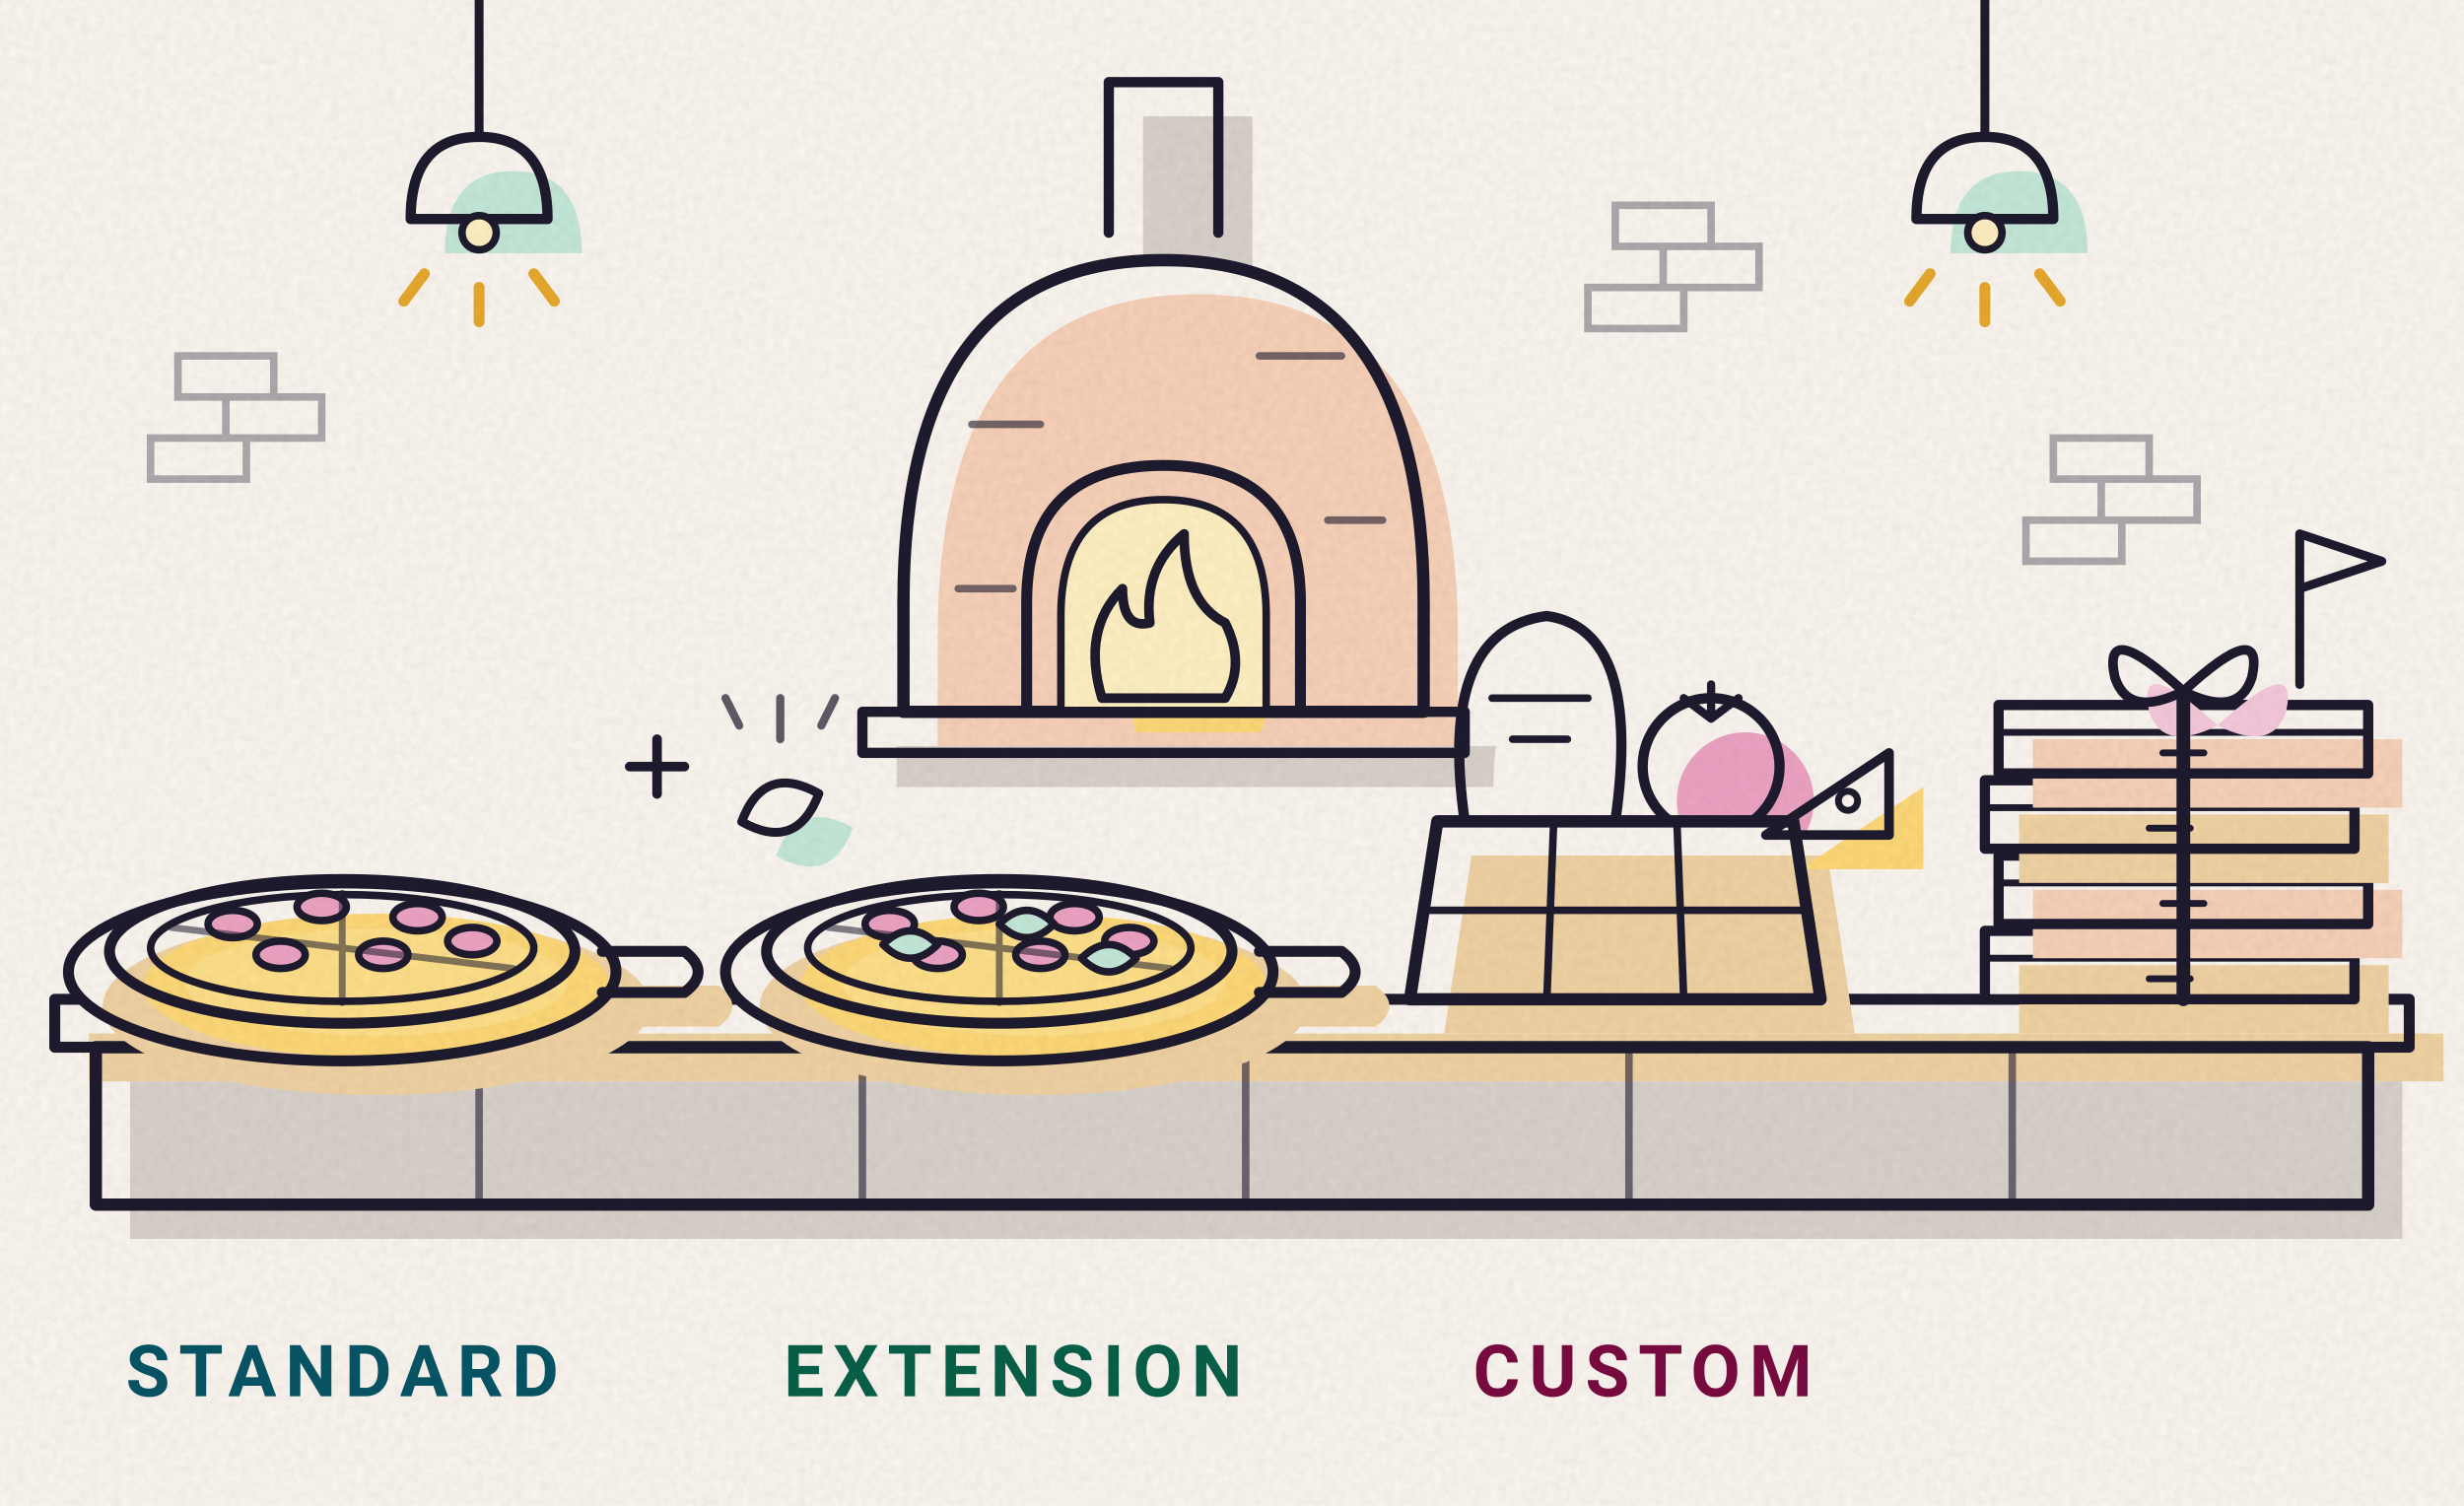
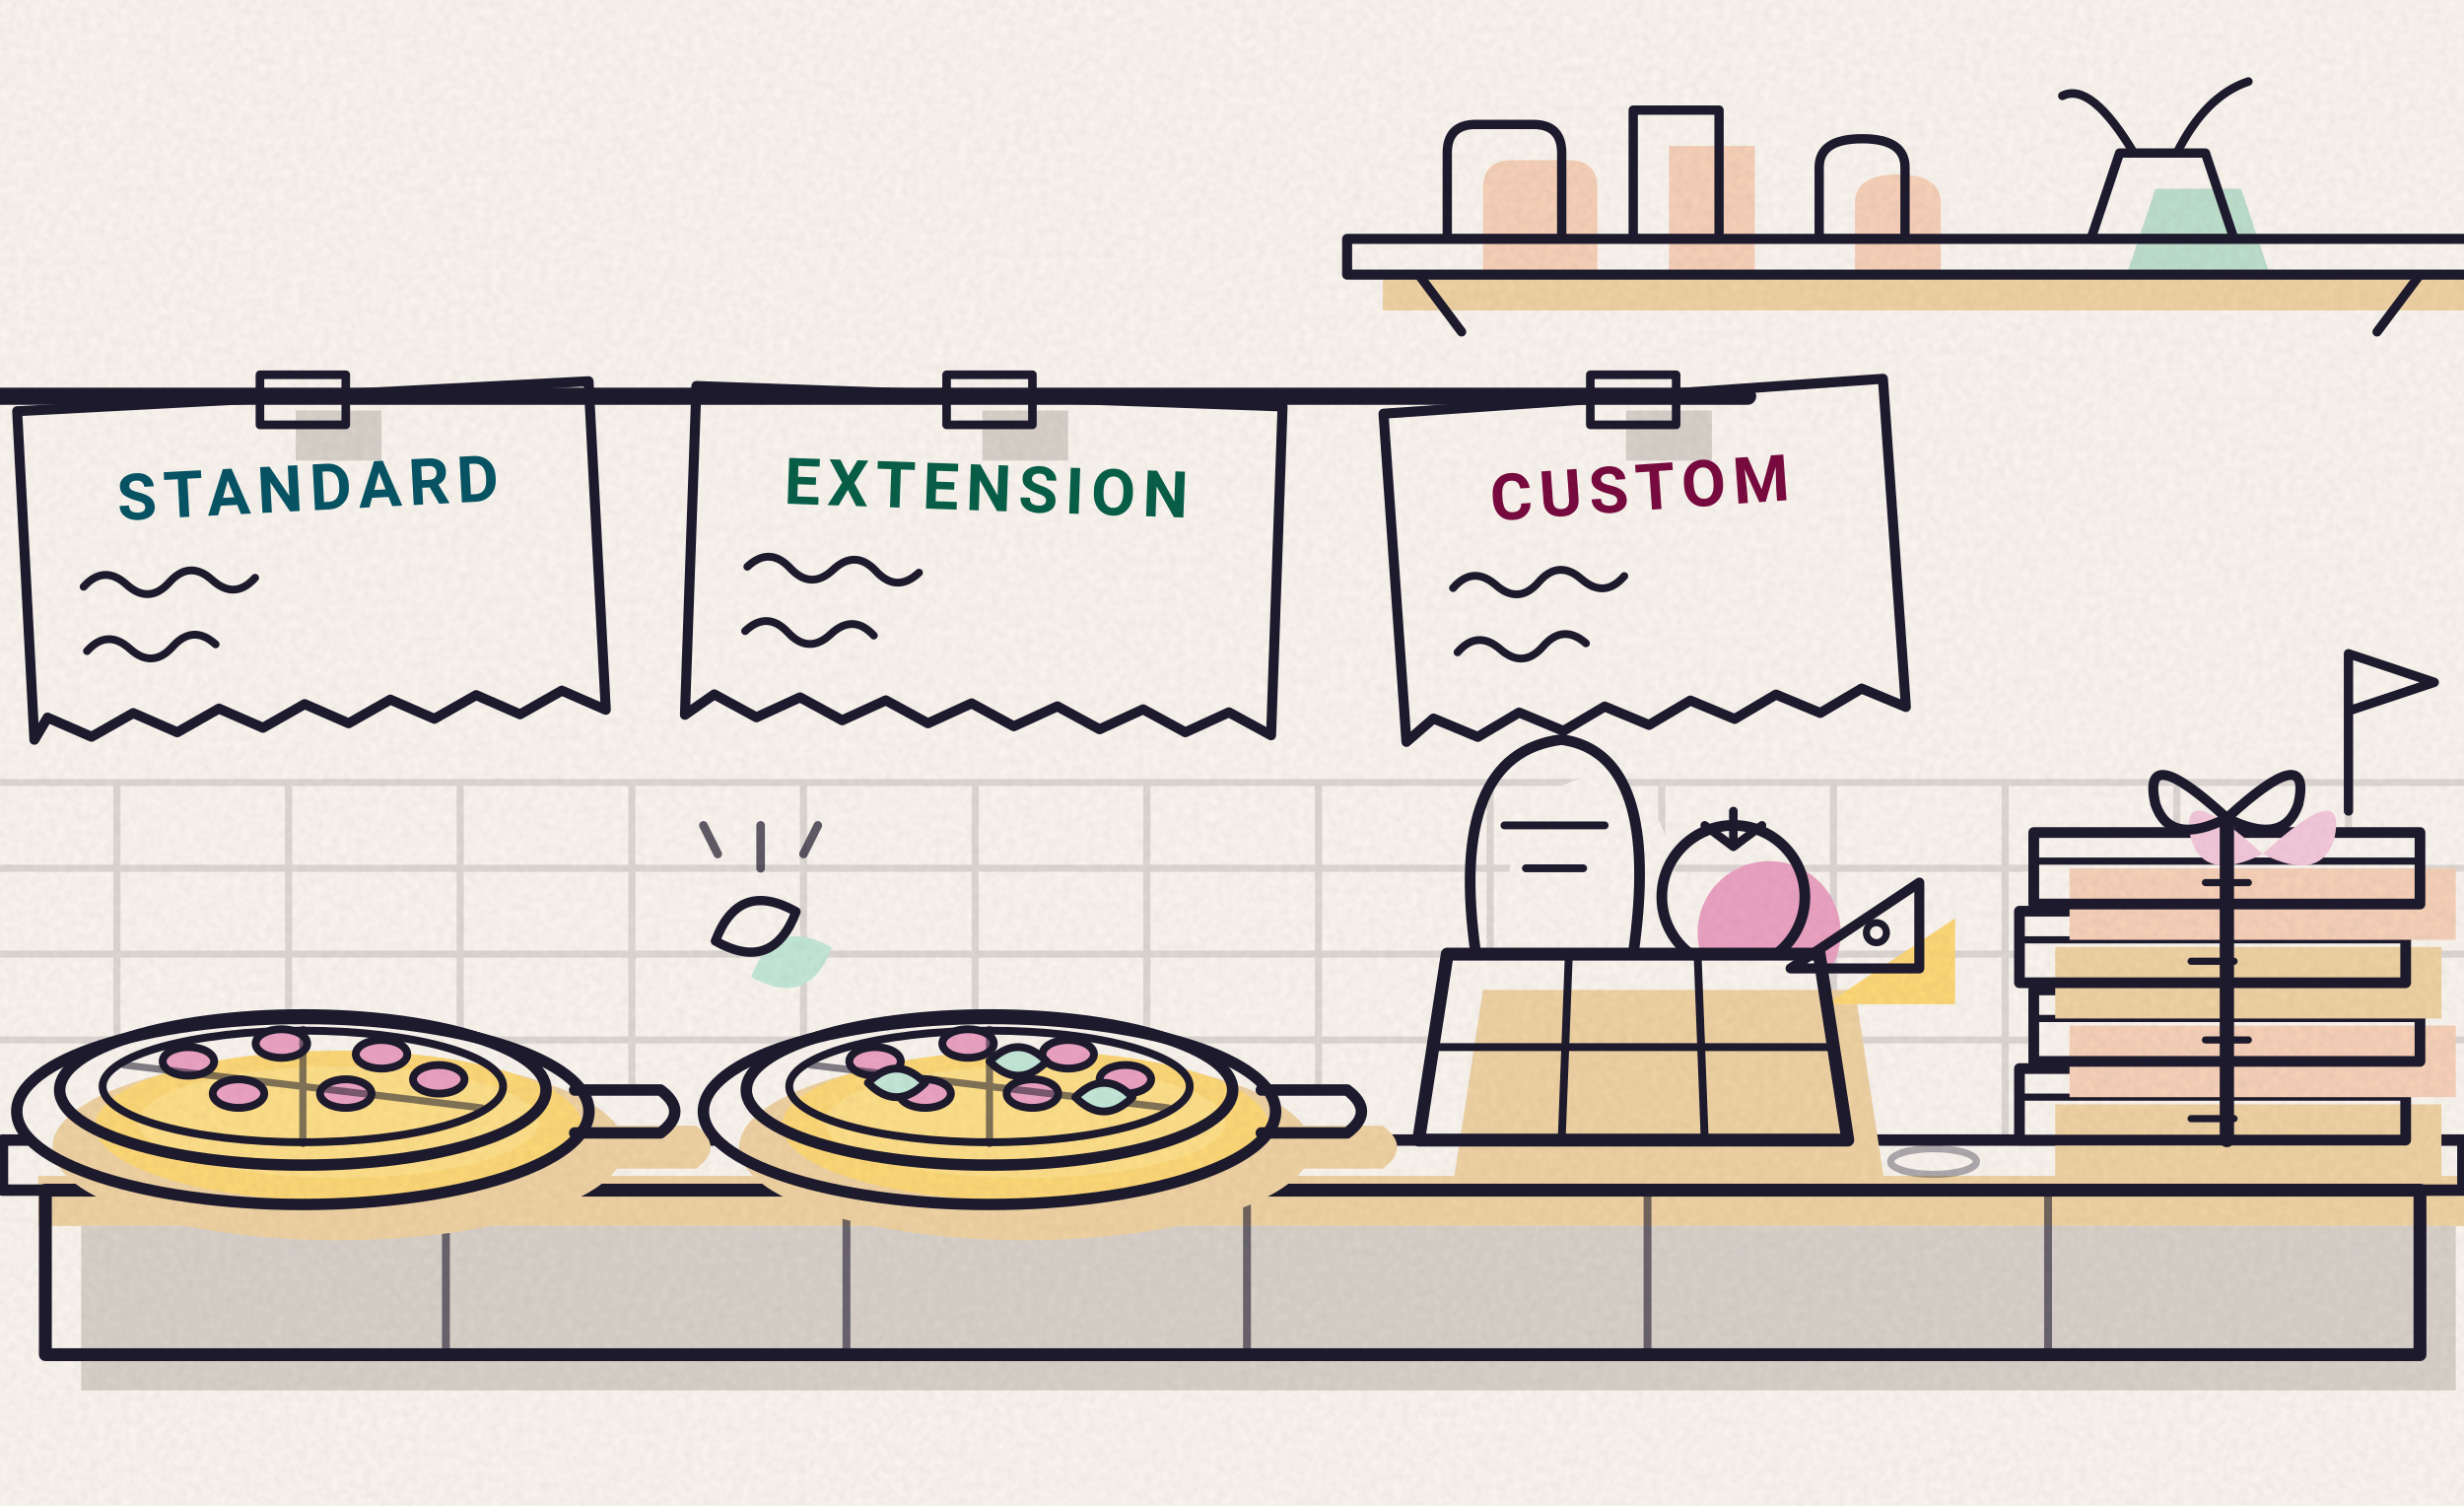
<svg xmlns="http://www.w3.org/2000/svg" xmlns:xlink="http://www.w3.org/1999/xlink" viewBox="0 0 360 220">
  <defs>
    <filter id="pz-grain" x="0" y="0" width="100%" height="100%">
      <feTurbulence type="fractalNoise" baseFrequency=".85" numOctaves="2" stitchTiles="stitch" />
      <feColorMatrix values="0 0 0 0 0  0 0 0 0 0  0 0 0 0 0  0 0 0 .06 0" />
    </filter>
    <g id="pz-pine">
      <path d="M0 0 L-9 14 H9 Z" />
      <path d="M0 7 L-12 24 H12 Z" />
      <path d="M0 15 L-15 34 H15 Z" />
    </g>
    <g id="pz-s0">
-       <path d="M60 32 Q60 20 70 20 Q80 20 80 32 Z" />
-       <path d="M280 32 Q280 20 290 20 Q300 20 300 32 Z" />
+       <path d="M196 20 H356 V25 H196 Z" />
    </g>
    <g id="pz-s1">
-       <path d="M162 34 V12 H178 V34" />
+       <path d="M210 20 V8 Q210 4 214 4 H222 Q226 4 226 8 V20 Z" />
+       <path d="M236 20 V2 H248 V20 Z" />
+       <path d="M262 20 V10 Q262 6 268 6 Q274 6 274 10 V20 Z" />
    </g>
    <g id="pz-s2">
-       <path d="M132 104 V88 Q132 38 170 38 Q208 38 208 88 V104 Z" />
+       <path d="M300 20 L304 8 H316 L320 20 Z" />
    </g>
    <g id="pz-s3">
-       <path d="M150 104 V88 Q150 68 170 68 Q190 68 190 88 V104 Z" />
+       <path d="M10 42 H90 V88 L84 85 L78 88 L72 85 L66 88 L60 85 L54 88 L48 85 L42 88 L36 85 L30 88 L24 85 L18 88 L12 85 L10 88 Z" />
    </g>
    <g id="pz-s4">
-       <path d="M161 102 Q158 92 164 86 Q164 92 168 91 Q167 83 173 78 Q173 88 179 91 Q182 97 179 102 Z" />
+       <path d="M44 39 H56 V46 H44 Z" />
    </g>
    <g id="pz-s5">
-       <path d="M126 104 H214 V110 H126 Z" />
+       <path d="M105 42 H187 V88 L181 85 L175 88 L169 85 L163 88 L157 85 L151 88 L145 85 L139 88 L133 85 L127 88 L121 85 L115 88 L109 85 L105 88 Z" />
    </g>
    <g id="pz-s6">
+       <path d="M140 39 H152 V46 H140 Z" />
+     </g>
+     <g id="pz-s7">
+       <path d="M201 42 H271 V88 L265 85 L259 88 L253 85 L247 88 L241 85 L235 88 L229 85 L223 88 L217 85 L211 88 L205 85 L201 88 Z" />
+     </g>
+     <g id="pz-s8">
+       <path d="M230 39 H242 V46 H230 Z" />
+     </g>
+     <g id="pz-s9">
      <path d="M8 146 H352 V153 H8 Z" />
    </g>
-     <g id="pz-s7">
+     <g id="pz-s10">
      <path d="M14 153 H346 V176 H14 Z" />
    </g>
-     <g id="pz-s8">
+     <g id="pz-s11">
      <path d="M10 142 A40 13 0 0 1 90 142 A40 13 0 0 1 10 142 Z" />
      <path d="M88 139 H100 Q104 142 100 145 H88" />
    </g>
-     <g id="pz-s9">
+     <g id="pz-s12">
      <ellipse cx="50" cy="139" rx="34" ry="10.5" />
    </g>
-     <g id="pz-s10">
+     <g id="pz-s13">
      <ellipse cx="50" cy="138.5" rx="28" ry="7.8" />
    </g>
-     <g id="pz-s11">
+     <g id="pz-s14">
      <path d="M106 142 A40 13 0 0 1 186 142 A40 13 0 0 1 106 142 Z" />
      <path d="M184 139 H196 Q200 142 196 145 H184" />
    </g>
-     <g id="pz-s12">
+     <g id="pz-s15">
      <ellipse cx="146" cy="139" rx="34" ry="10.5" />
    </g>
-     <g id="pz-s13">
+     <g id="pz-s16">
      <ellipse cx="146" cy="138.5" rx="28" ry="7.8" />
    </g>
-     <g id="pz-s14">
-       <path d="M108 118 q6 -7 12 0 q-6 7 -12 0 Z" />
-     </g>
-     <g id="pz-s15">
+     <g id="pz-s17">
+       <path d="M108 116 q6 -7 12 0 q-6 7 -12 0 Z" />
+     </g>
+     <g id="pz-s18">
      <path d="M214 120 Q210 92 226 90 Q240 92 236 120" />
    </g>
-     <g id="pz-s16">
+     <g id="pz-s19">
      <circle cx="250" cy="112" r="10" />
    </g>
-     <g id="pz-s17">
+     <g id="pz-s20">
      <path d="M206 146 L210 120 H262 L266 146 Z" />
    </g>
-     <g id="pz-s18">
+     <g id="pz-s21">
      <path d="M258 122 L276 110 L276 122 Z" />
    </g>
-     <g id="pz-s19">
+     <g id="pz-s22">
      <path d="M290 146 V136 H344 V146 Z" />
    </g>
-     <g id="pz-s20">
+     <g id="pz-s23">
      <path d="M292 135 V125 H346 V135 Z" />
    </g>
-     <g id="pz-s21">
+     <g id="pz-s24">
      <path d="M290 124 V114 H344 V124 Z" />
    </g>
-     <g id="pz-s22">
+     <g id="pz-s25">
      <path d="M292 113 V103 H346 V113 Z" />
    </g>
-     <g id="pz-s23">
+     <g id="pz-s26">
      <path d="M319 101 Q307 90 309 99 Q311 105 319 101 Z" />
      <path d="M319 101 Q331 90 329 99 Q327 105 319 101 Z" />
    </g>
  </defs>
  <rect width="360" height="220" fill="#FBF6EF" />
-   <path d="M26 52 h14 v6 h-14 z M33 58 h14 v6 h-14 z M22 64 h14 v6 h-14 z M300 64 h14 v6 h-14 z M307 70 h14 v6 h-14 z M296 76 h14 v6 h-14 z M236 30 h14 v6 h-14 z M243 36 h14 v6 h-14 z M232 42 h14 v6 h-14 z" fill="none" stroke="#1E1B2E" stroke-width="1.1" opacity=".35" />
-   <g transform="translate(5 5)">
-     <use xlink:href="#pz-s0" fill="#C4E8D9" />
-   </g>
-   <g fill="none" stroke="#1E1B2E" stroke-width="1.8" stroke-linejoin="round" stroke-linecap="round">
-     <path d="M70 0 V20 M290 0 V20" stroke-width="1.3" />
-     <use xlink:href="#pz-s0" stroke-width="1.5" />
-     <circle cx="70" cy="34" r="2.5" fill="#FFF1C2" stroke-width="1.1" />
-     <circle cx="290" cy="34" r="2.5" fill="#FFF1C2" stroke-width="1.1" />
-   </g>
-   <path d="M70 42 v5 M62 40 l-3 4 M78 40 l3 4 M290 42 v5 M282 40 l-3 4 M298 40 l3 4" stroke="#E7A92E" stroke-width="1.6" stroke-linecap="round" />
-   <g fill="#FBF6EF">
-     <use xlink:href="#pz-s2" />
-   </g>
-   <g transform="translate(5 5)">
-     <use xlink:href="#pz-s1" fill="#D9D2CB" />
-     <use xlink:href="#pz-s2" fill="#F8D1B8" />
-     <use xlink:href="#pz-s4" fill="#FFD978" />
-     <use xlink:href="#pz-s5" fill="#D9D2CB" />
-   </g>
-   <g fill="none" stroke="#1E1B2E" stroke-width="1.8" stroke-linejoin="round" stroke-linecap="round">
-     <use xlink:href="#pz-s1" stroke-width="1.5" />
-     <use xlink:href="#pz-s2" />
-     <path d="M142 62 h10 M184 52 h12 M194 76 h8 M140 86 h8" stroke-width="1.1" opacity=".6" />
-     <use xlink:href="#pz-s3" stroke-width="1.6" />
-     <path d="M155 104 V90 Q155 73 170 73 Q185 73 185 90 V104 Z" fill="#FFF1C2" stroke-width="1.1" />
-     <use xlink:href="#pz-s4" stroke-width="1.4" />
-     <use xlink:href="#pz-s5" stroke-width="1.5" />
-   </g>
-   <g fill="#FBF6EF">
-     <use xlink:href="#pz-s6" />
-     <use xlink:href="#pz-s7" />
-   </g>
-   <g transform="translate(5 5)">
-     <use xlink:href="#pz-s6" fill="#F0D3A4" />
-     <use xlink:href="#pz-s7" fill="#D9D2CB" />
-   </g>
-   <g fill="none" stroke="#1E1B2E" stroke-width="1.8" stroke-linejoin="round" stroke-linecap="round">
-     <use xlink:href="#pz-s6" stroke-width="1.6" />
-     <use xlink:href="#pz-s7" />
-     <path d="M70 153 V176 M126 153 V176 M182 153 V176 M238 153 V176 M294 153 V176" stroke-width="1.1" opacity=".6" />
-   </g>
-   <g fill="#FBF6EF">
-     <use xlink:href="#pz-s8" />
-   </g>
-   <g transform="translate(5 5)">
-     <use xlink:href="#pz-s8" fill="#F0D3A4" />
-     <use xlink:href="#pz-s9" fill="#FFD978" />
-     <use xlink:href="#pz-s10" fill="#FFE08A" />
-   </g>
-   <g fill="none" stroke="#1E1B2E" stroke-width="1.8" stroke-linejoin="round" stroke-linecap="round">
-     <use xlink:href="#pz-s8" stroke-width="1.6" />
-     <use xlink:href="#pz-s9" stroke-width="1.6" />
-     <use xlink:href="#pz-s10" stroke-width="1.1" />
-     <g fill="#EDA3C3" stroke-width="1.1">
-       <ellipse cx="34" cy="135" rx="3.6" ry="2" />
-       <ellipse cx="47" cy="132.5" rx="3.6" ry="2" />
-       <ellipse cx="61" cy="134" rx="3.6" ry="2" />
-       <ellipse cx="41" cy="139.5" rx="3.6" ry="2" />
-       <ellipse cx="56" cy="139.5" rx="3.6" ry="2" />
-       <ellipse cx="69" cy="137.5" rx="3.6" ry="2" />
-     </g>
-     <path d="M25 135.5 L75 141.5 M50 130.5 V146.5" stroke-width="1" opacity=".55" />
-   </g>
-   <g fill="#FBF6EF">
-     <use xlink:href="#pz-s11" />
-   </g>
-   <g transform="translate(5 5)">
-     <use xlink:href="#pz-s11" fill="#F0D3A4" />
-     <use xlink:href="#pz-s12" fill="#FFD978" />
-     <use xlink:href="#pz-s13" fill="#FFE08A" />
-     <use xlink:href="#pz-s14" fill="#C4E8D9" transform="rotate(-20 114 118)" />
-   </g>
-   <g fill="none" stroke="#1E1B2E" stroke-width="1.8" stroke-linejoin="round" stroke-linecap="round">
-     <use xlink:href="#pz-s11" stroke-width="1.6" />
-     <use xlink:href="#pz-s12" stroke-width="1.6" />
-     <use xlink:href="#pz-s13" stroke-width="1.1" />
-     <g fill="#EDA3C3" stroke-width="1.1">
-       <ellipse cx="130" cy="135" rx="3.6" ry="2" />
-       <ellipse cx="143" cy="132.5" rx="3.6" ry="2" />
-       <ellipse cx="157" cy="134" rx="3.6" ry="2" />
-       <ellipse cx="137" cy="139.5" rx="3.6" ry="2" />
-       <ellipse cx="152" cy="139.5" rx="3.6" ry="2" />
-       <ellipse cx="165" cy="137.5" rx="3.6" ry="2" />
-     </g>
-     <path d="M121 135.5 L171 141.5 M146 130.5 V146.5" stroke-width="1" opacity=".55" />
-     <g fill="#C4E8D9" stroke-width="1.1">
-       <path d="M129 138 q4 -4 8 0 q-4 4 -8 0 Z" />
-       <path d="M146 135 q4 -4 8 0 q-4 4 -8 0 Z" />
-       <path d="M158 140 q4 -4 8 0 q-4 4 -8 0 Z" />
-     </g>
-     <use xlink:href="#pz-s14" stroke-width="1.3" transform="rotate(-20 114 118)" />
-     <path d="M114 108 v-6 M108 106 l-2 -4 M120 106 l2 -4" stroke-width="1.2" opacity=".7" />
-     <path d="M96 108 v8 M92 112 h8" stroke-width="1.4" />
-   </g>
-   <g transform="translate(5 5)">
-     <use xlink:href="#pz-s15" fill="#FBF6EF" />
-     <use xlink:href="#pz-s16" fill="#EDA3C3" />
-   </g>
-   <g fill="none" stroke="#1E1B2E" stroke-width="1.8" stroke-linejoin="round" stroke-linecap="round">
-     <use xlink:href="#pz-s15" stroke-width="1.5" />
-     <path d="M218 102 h14 M221 108 h8" stroke-width="1.1" />
-     <use xlink:href="#pz-s16" stroke-width="1.5" />
-     <path d="M246 102 l4 3 l4 -3 M250 105 v-5" stroke-width="1.2" />
-   </g>
-   <g fill="#FBF6EF">
-     <use xlink:href="#pz-s17" />
-   </g>
-   <g transform="translate(5 5)">
-     <use xlink:href="#pz-s17" fill="#F0D3A4" />
-     <use xlink:href="#pz-s18" fill="#FFD978" />
-   </g>
-   <g fill="none" stroke="#1E1B2E" stroke-width="1.8" stroke-linejoin="round" stroke-linecap="round">
-     <use xlink:href="#pz-s17" />
-     <path d="M208 133 H264 M227 120 L226 146 M245 120 L246 146" stroke-width="1.1" />
-     <use xlink:href="#pz-s18" stroke-width="1.4" />
-     <circle cx="270" cy="117" r="1.4" stroke-width="1" />
-   </g>
-   <g fill="#FBF6EF">
-     <use xlink:href="#pz-s19" />
-   </g>
-   <g transform="translate(5 5)">
-     <use xlink:href="#pz-s19" fill="#F0D3A4" />
-   </g>
-   <g fill="none" stroke="#1E1B2E" stroke-width="1.8" stroke-linejoin="round" stroke-linecap="round">
-     <use xlink:href="#pz-s19" stroke-width="1.5" />
-     <path d="M290 140 H344 M314 143 h6" stroke-width="1" />
-   </g>
-   <g fill="#FBF6EF">
-     <use xlink:href="#pz-s20" />
-   </g>
-   <g transform="translate(5 5)">
-     <use xlink:href="#pz-s20" fill="#F8D1B8" />
-   </g>
-   <g fill="none" stroke="#1E1B2E" stroke-width="1.8" stroke-linejoin="round" stroke-linecap="round">
-     <use xlink:href="#pz-s20" stroke-width="1.5" />
-     <path d="M292 129 H346 M316 132 h6" stroke-width="1" />
-   </g>
-   <g fill="#FBF6EF">
-     <use xlink:href="#pz-s21" />
-   </g>
-   <g transform="translate(5 5)">
-     <use xlink:href="#pz-s21" fill="#F0D3A4" />
-   </g>
-   <g fill="none" stroke="#1E1B2E" stroke-width="1.8" stroke-linejoin="round" stroke-linecap="round">
-     <use xlink:href="#pz-s21" stroke-width="1.5" />
-     <path d="M290 118 H344 M314 121 h6" stroke-width="1" />
-   </g>
-   <g fill="#FBF6EF">
-     <use xlink:href="#pz-s22" />
-   </g>
-   <g transform="translate(5 5)">
-     <use xlink:href="#pz-s22" fill="#F8D1B8" />
-   </g>
-   <g fill="none" stroke="#1E1B2E" stroke-width="1.8" stroke-linejoin="round" stroke-linecap="round">
-     <use xlink:href="#pz-s22" stroke-width="1.5" />
-     <path d="M292 107 H346 M316 110 h6" stroke-width="1" />
-   </g>
-   <g transform="translate(5 5)">
-     <use xlink:href="#pz-s23" fill="#F6C9DC" />
-   </g>
-   <g fill="none" stroke="#1E1B2E" stroke-width="1.8" stroke-linejoin="round" stroke-linecap="round">
-     <path d="M319 102 V146" stroke-width="2" />
-     <use xlink:href="#pz-s23" stroke-width="1.4" />
-     <path d="M336 78 V100 M336 78 L348 82 L336 86" stroke-width="1.3" />
-   </g>
-   <g font-family="system-ui,-apple-system,Segoe UI,Roboto,sans-serif" font-size="10.5" font-weight="700" letter-spacing="1.3" text-anchor="middle">
-     <text x="50" y="204" fill="#075566">STANDARD</text>
-     <text x="148" y="204" fill="#086049">EXTENSION</text>
-     <text x="240" y="204" fill="#7A0A40">CUSTOM</text>
+   <g transform="translate(-8 14) scale(1.045)">
+     <g stroke="#1E1B2E" stroke-width="1" opacity=".13">
+       <path d="M0 96 H360" />
+       <path d="M0 108 H360" />
+       <path d="M0 120 H360" />
+       <path d="M0 132 H360" />
+       <path d="M0 96 V146" />
+       <path d="M24 96 V146" />
+       <path d="M48 96 V146" />
+       <path d="M72 96 V146" />
+       <path d="M96 96 V146" />
+       <path d="M120 96 V146" />
+       <path d="M144 96 V146" />
+       <path d="M168 96 V146" />
+       <path d="M192 96 V146" />
+       <path d="M216 96 V146" />
+       <path d="M240 96 V146" />
+       <path d="M264 96 V146" />
+       <path d="M288 96 V146" />
+       <path d="M312 96 V146" />
+       <path d="M336 96 V146" />
+       <path d="M360 96 V146" />
+     </g>
+     <g fill="#FBF6EF">
+       <use xlink:href="#pz-s3" transform="rotate(-3 50 42)" />
+       <use xlink:href="#pz-s5" transform="rotate(2 146 42)" />
+       <use xlink:href="#pz-s7" transform="rotate(-4 236 42)" />
+     </g>
+     <g transform="translate(5 5)">
+       <use xlink:href="#pz-s0" fill="#F0D3A4" />
+       <use xlink:href="#pz-s1" fill="#F8D1B8" />
+       <use xlink:href="#pz-s2" fill="#BFE0CE" />
+       <use xlink:href="#pz-s3" fill="#FBF6EF" transform="rotate(-3 50 42)" />
+       <use xlink:href="#pz-s4" fill="#D9D2CB" />
+       <use xlink:href="#pz-s5" fill="#FBF6EF" transform="rotate(2 146 42)" />
+       <use xlink:href="#pz-s6" fill="#D9D2CB" />
+       <use xlink:href="#pz-s7" fill="#FBF6EF" transform="rotate(-4 236 42)" />
+       <use xlink:href="#pz-s8" fill="#D9D2CB" />
+     </g>
+     <g fill="none" stroke="#1E1B2E" stroke-width="1.8" stroke-linejoin="round" stroke-linecap="round">
+       <use xlink:href="#pz-s0" stroke-width="1.4" />
+       <path d="M206 25 L212 33 M346 25 L340 33" stroke-width="1.3" />
+       <use xlink:href="#pz-s1" stroke-width="1.3" />
+       <use xlink:href="#pz-s2" stroke-width="1.3" />
+       <path d="M306 8 Q300 -2 296 0 M312 8 Q316 0 322 -2" stroke-width="1.2" />
+       <path d="M0 42 H252" stroke-width="2.4" />
+       <use xlink:href="#pz-s3" stroke-width="1.4" transform="rotate(-3 50 42)" />
+       <g transform="rotate(-3 50 42)">
+         <text x="50" y="58" fill="#075566" stroke="none" font-family="system-ui,-apple-system,Segoe UI,Roboto,sans-serif" font-size="9" font-weight="700" letter-spacing="1" text-anchor="middle">STANDARD</text>
+         <path d="M18 67 q3 -3 6 0 t6 0 t6 0 t6 0 M18 76 q3 -3 6 0 t6 0 t6 0" stroke-width="1.1" />
+       </g>
+       <use xlink:href="#pz-s4" stroke-width="1.2" />
+       <use xlink:href="#pz-s5" stroke-width="1.4" transform="rotate(2 146 42)" />
+       <g transform="rotate(2 146 42)">
+         <text x="146" y="58" fill="#086049" stroke="none" font-family="system-ui,-apple-system,Segoe UI,Roboto,sans-serif" font-size="9" font-weight="700" letter-spacing="1" text-anchor="middle">EXTENSION</text>
+         <path d="M113 67 q3 -3 6 0 t6 0 t6 0 t6 0 M113 76 q3 -3 6 0 t6 0 t6 0" stroke-width="1.1" />
+       </g>
+       <use xlink:href="#pz-s6" stroke-width="1.2" />
+       <use xlink:href="#pz-s7" stroke-width="1.4" transform="rotate(-4 236 42)" />
+       <g transform="rotate(-4 236 42)">
+         <text x="236" y="58" fill="#7A0A40" stroke="none" font-family="system-ui,-apple-system,Segoe UI,Roboto,sans-serif" font-size="9" font-weight="700" letter-spacing="1" text-anchor="middle">CUSTOM</text>
+         <path d="M209 67 q3 -3 6 0 t6 0 t6 0 t6 0 M209 76 q3 -3 6 0 t6 0 t6 0" stroke-width="1.1" />
+       </g>
+       <use xlink:href="#pz-s8" stroke-width="1.2" />
+     </g>
+     <g fill="#FBF6EF">
+       <use xlink:href="#pz-s9" />
+       <use xlink:href="#pz-s10" />
+     </g>
+     <g transform="translate(5 5)">
+       <use xlink:href="#pz-s9" fill="#F0D3A4" />
+       <use xlink:href="#pz-s10" fill="#D9D2CB" />
+     </g>
+     <g fill="none" stroke="#1E1B2E" stroke-width="1.8" stroke-linejoin="round" stroke-linecap="round">
+       <use xlink:href="#pz-s9" stroke-width="1.6" />
+       <use xlink:href="#pz-s10" />
+       <path d="M70 153 V176 M126 153 V176 M182 153 V176 M238 153 V176 M294 153 V176" stroke-width="1.1" opacity=".6" />
+     </g>
+     <g fill="#FBF6EF">
+       <use xlink:href="#pz-s11" />
+     </g>
+     <g transform="translate(5 5)">
+       <use xlink:href="#pz-s11" fill="#F0D3A4" />
+       <use xlink:href="#pz-s12" fill="#FFD978" />
+       <use xlink:href="#pz-s13" fill="#FFE08A" />
+     </g>
+     <g fill="none" stroke="#1E1B2E" stroke-width="1.8" stroke-linejoin="round" stroke-linecap="round">
+       <use xlink:href="#pz-s11" stroke-width="1.6" />
+       <use xlink:href="#pz-s12" stroke-width="1.6" />
+       <use xlink:href="#pz-s13" stroke-width="1.1" />
+       <g fill="#EDA3C3" stroke-width="1.1">
+         <ellipse cx="34" cy="135" rx="3.6" ry="2" />
+         <ellipse cx="47" cy="132.5" rx="3.6" ry="2" />
+         <ellipse cx="61" cy="134" rx="3.6" ry="2" />
+         <ellipse cx="41" cy="139.5" rx="3.6" ry="2" />
+         <ellipse cx="56" cy="139.5" rx="3.6" ry="2" />
+         <ellipse cx="69" cy="137.5" rx="3.6" ry="2" />
+       </g>
+       <path d="M25 135.5 L75 141.5 M50 130.5 V146.5" stroke-width="1" opacity=".55" />
+     </g>
+     <g fill="#FBF6EF">
+       <use xlink:href="#pz-s14" />
+     </g>
+     <g transform="translate(5 5)">
+       <use xlink:href="#pz-s14" fill="#F0D3A4" />
+       <use xlink:href="#pz-s15" fill="#FFD978" />
+       <use xlink:href="#pz-s16" fill="#FFE08A" />
+       <use xlink:href="#pz-s17" fill="#C4E8D9" transform="rotate(-20 114 118)" />
+     </g>
+     <g fill="none" stroke="#1E1B2E" stroke-width="1.8" stroke-linejoin="round" stroke-linecap="round">
+       <use xlink:href="#pz-s14" stroke-width="1.6" />
+       <use xlink:href="#pz-s15" stroke-width="1.6" />
+       <use xlink:href="#pz-s16" stroke-width="1.1" />
+       <g fill="#EDA3C3" stroke-width="1.1">
+         <ellipse cx="130" cy="135" rx="3.6" ry="2" />
+         <ellipse cx="143" cy="132.5" rx="3.6" ry="2" />
+         <ellipse cx="157" cy="134" rx="3.6" ry="2" />
+         <ellipse cx="137" cy="139.5" rx="3.6" ry="2" />
+         <ellipse cx="152" cy="139.5" rx="3.6" ry="2" />
+         <ellipse cx="165" cy="137.5" rx="3.6" ry="2" />
+       </g>
+       <path d="M121 135.5 L171 141.5 M146 130.5 V146.5" stroke-width="1" opacity=".55" />
+       <g fill="#C4E8D9" stroke-width="1.1">
+         <path d="M129 138 q4 -4 8 0 q-4 4 -8 0 Z" />
+         <path d="M146 135 q4 -4 8 0 q-4 4 -8 0 Z" />
+         <path d="M158 140 q4 -4 8 0 q-4 4 -8 0 Z" />
+       </g>
+       <use xlink:href="#pz-s17" stroke-width="1.3" transform="rotate(-20 114 118)" />
+       <path d="M114 108 v-6 M108 106 l-2 -4 M120 106 l2 -4" stroke-width="1.2" opacity=".7" />
+       <path d="" stroke-width="1.4" />
+     </g>
+     <g transform="translate(5 5)">
+       <use xlink:href="#pz-s18" fill="#FBF6EF" />
+       <use xlink:href="#pz-s19" fill="#EDA3C3" />
+     </g>
+     <g fill="none" stroke="#1E1B2E" stroke-width="1.8" stroke-linejoin="round" stroke-linecap="round">
+       <use xlink:href="#pz-s18" stroke-width="1.5" />
+       <path d="M218 102 h14 M221 108 h8" stroke-width="1.1" />
+       <use xlink:href="#pz-s19" stroke-width="1.5" />
+       <path d="M246 102 l4 3 l4 -3 M250 105 v-5" stroke-width="1.2" />
+     </g>
+     <g fill="#FBF6EF">
+       <use xlink:href="#pz-s20" />
+     </g>
+     <g transform="translate(5 5)">
+       <use xlink:href="#pz-s20" fill="#F0D3A4" />
+       <use xlink:href="#pz-s21" fill="#FFD978" />
+     </g>
+     <g fill="none" stroke="#1E1B2E" stroke-width="1.8" stroke-linejoin="round" stroke-linecap="round">
+       <use xlink:href="#pz-s20" />
+       <path d="M208 133 H264 M227 120 L226 146 M245 120 L246 146" stroke-width="1.1" />
+       <use xlink:href="#pz-s21" stroke-width="1.4" />
+       <circle cx="270" cy="117" r="1.4" stroke-width="1" />
+     </g>
+     <g fill="#FBF6EF">
+       <use xlink:href="#pz-s22" />
+     </g>
+     <g transform="translate(5 5)">
+       <use xlink:href="#pz-s22" fill="#F0D3A4" />
+     </g>
+     <g fill="none" stroke="#1E1B2E" stroke-width="1.8" stroke-linejoin="round" stroke-linecap="round">
+       <use xlink:href="#pz-s22" stroke-width="1.5" />
+       <path d="M290 140 H344 M314 143 h6" stroke-width="1" />
+     </g>
+     <g fill="#FBF6EF">
+       <use xlink:href="#pz-s23" />
+     </g>
+     <g transform="translate(5 5)">
+       <use xlink:href="#pz-s23" fill="#F8D1B8" />
+     </g>
+     <g fill="none" stroke="#1E1B2E" stroke-width="1.8" stroke-linejoin="round" stroke-linecap="round">
+       <use xlink:href="#pz-s23" stroke-width="1.5" />
+       <path d="M292 129 H346 M316 132 h6" stroke-width="1" />
+     </g>
+     <g fill="#FBF6EF">
+       <use xlink:href="#pz-s24" />
+     </g>
+     <g transform="translate(5 5)">
+       <use xlink:href="#pz-s24" fill="#F0D3A4" />
+     </g>
+     <g fill="none" stroke="#1E1B2E" stroke-width="1.8" stroke-linejoin="round" stroke-linecap="round">
+       <use xlink:href="#pz-s24" stroke-width="1.5" />
+       <path d="M290 118 H344 M314 121 h6" stroke-width="1" />
+     </g>
+     <g fill="#FBF6EF">
+       <use xlink:href="#pz-s25" />
+     </g>
+     <g transform="translate(5 5)">
+       <use xlink:href="#pz-s25" fill="#F8D1B8" />
+     </g>
+     <g fill="none" stroke="#1E1B2E" stroke-width="1.8" stroke-linejoin="round" stroke-linecap="round">
+       <use xlink:href="#pz-s25" stroke-width="1.5" />
+       <path d="M292 107 H346 M316 110 h6" stroke-width="1" />
+     </g>
+     <g transform="translate(5 5)">
+       <use xlink:href="#pz-s26" fill="#F6C9DC" />
+     </g>
+     <g fill="none" stroke="#1E1B2E" stroke-width="1.8" stroke-linejoin="round" stroke-linecap="round">
+       <path d="M319 102 V146" stroke-width="2" />
+       <use xlink:href="#pz-s26" stroke-width="1.4" />
+       <path d="M336 78 V100 M336 78 L348 82 L336 86" stroke-width="1.3" />
+       <ellipse cx="278" cy="149" rx="6" ry="1.8" stroke-width="1" opacity=".35" />
+     </g>
  </g>
  <rect width="360" height="220" filter="url(#pz-grain)" />
</svg>
